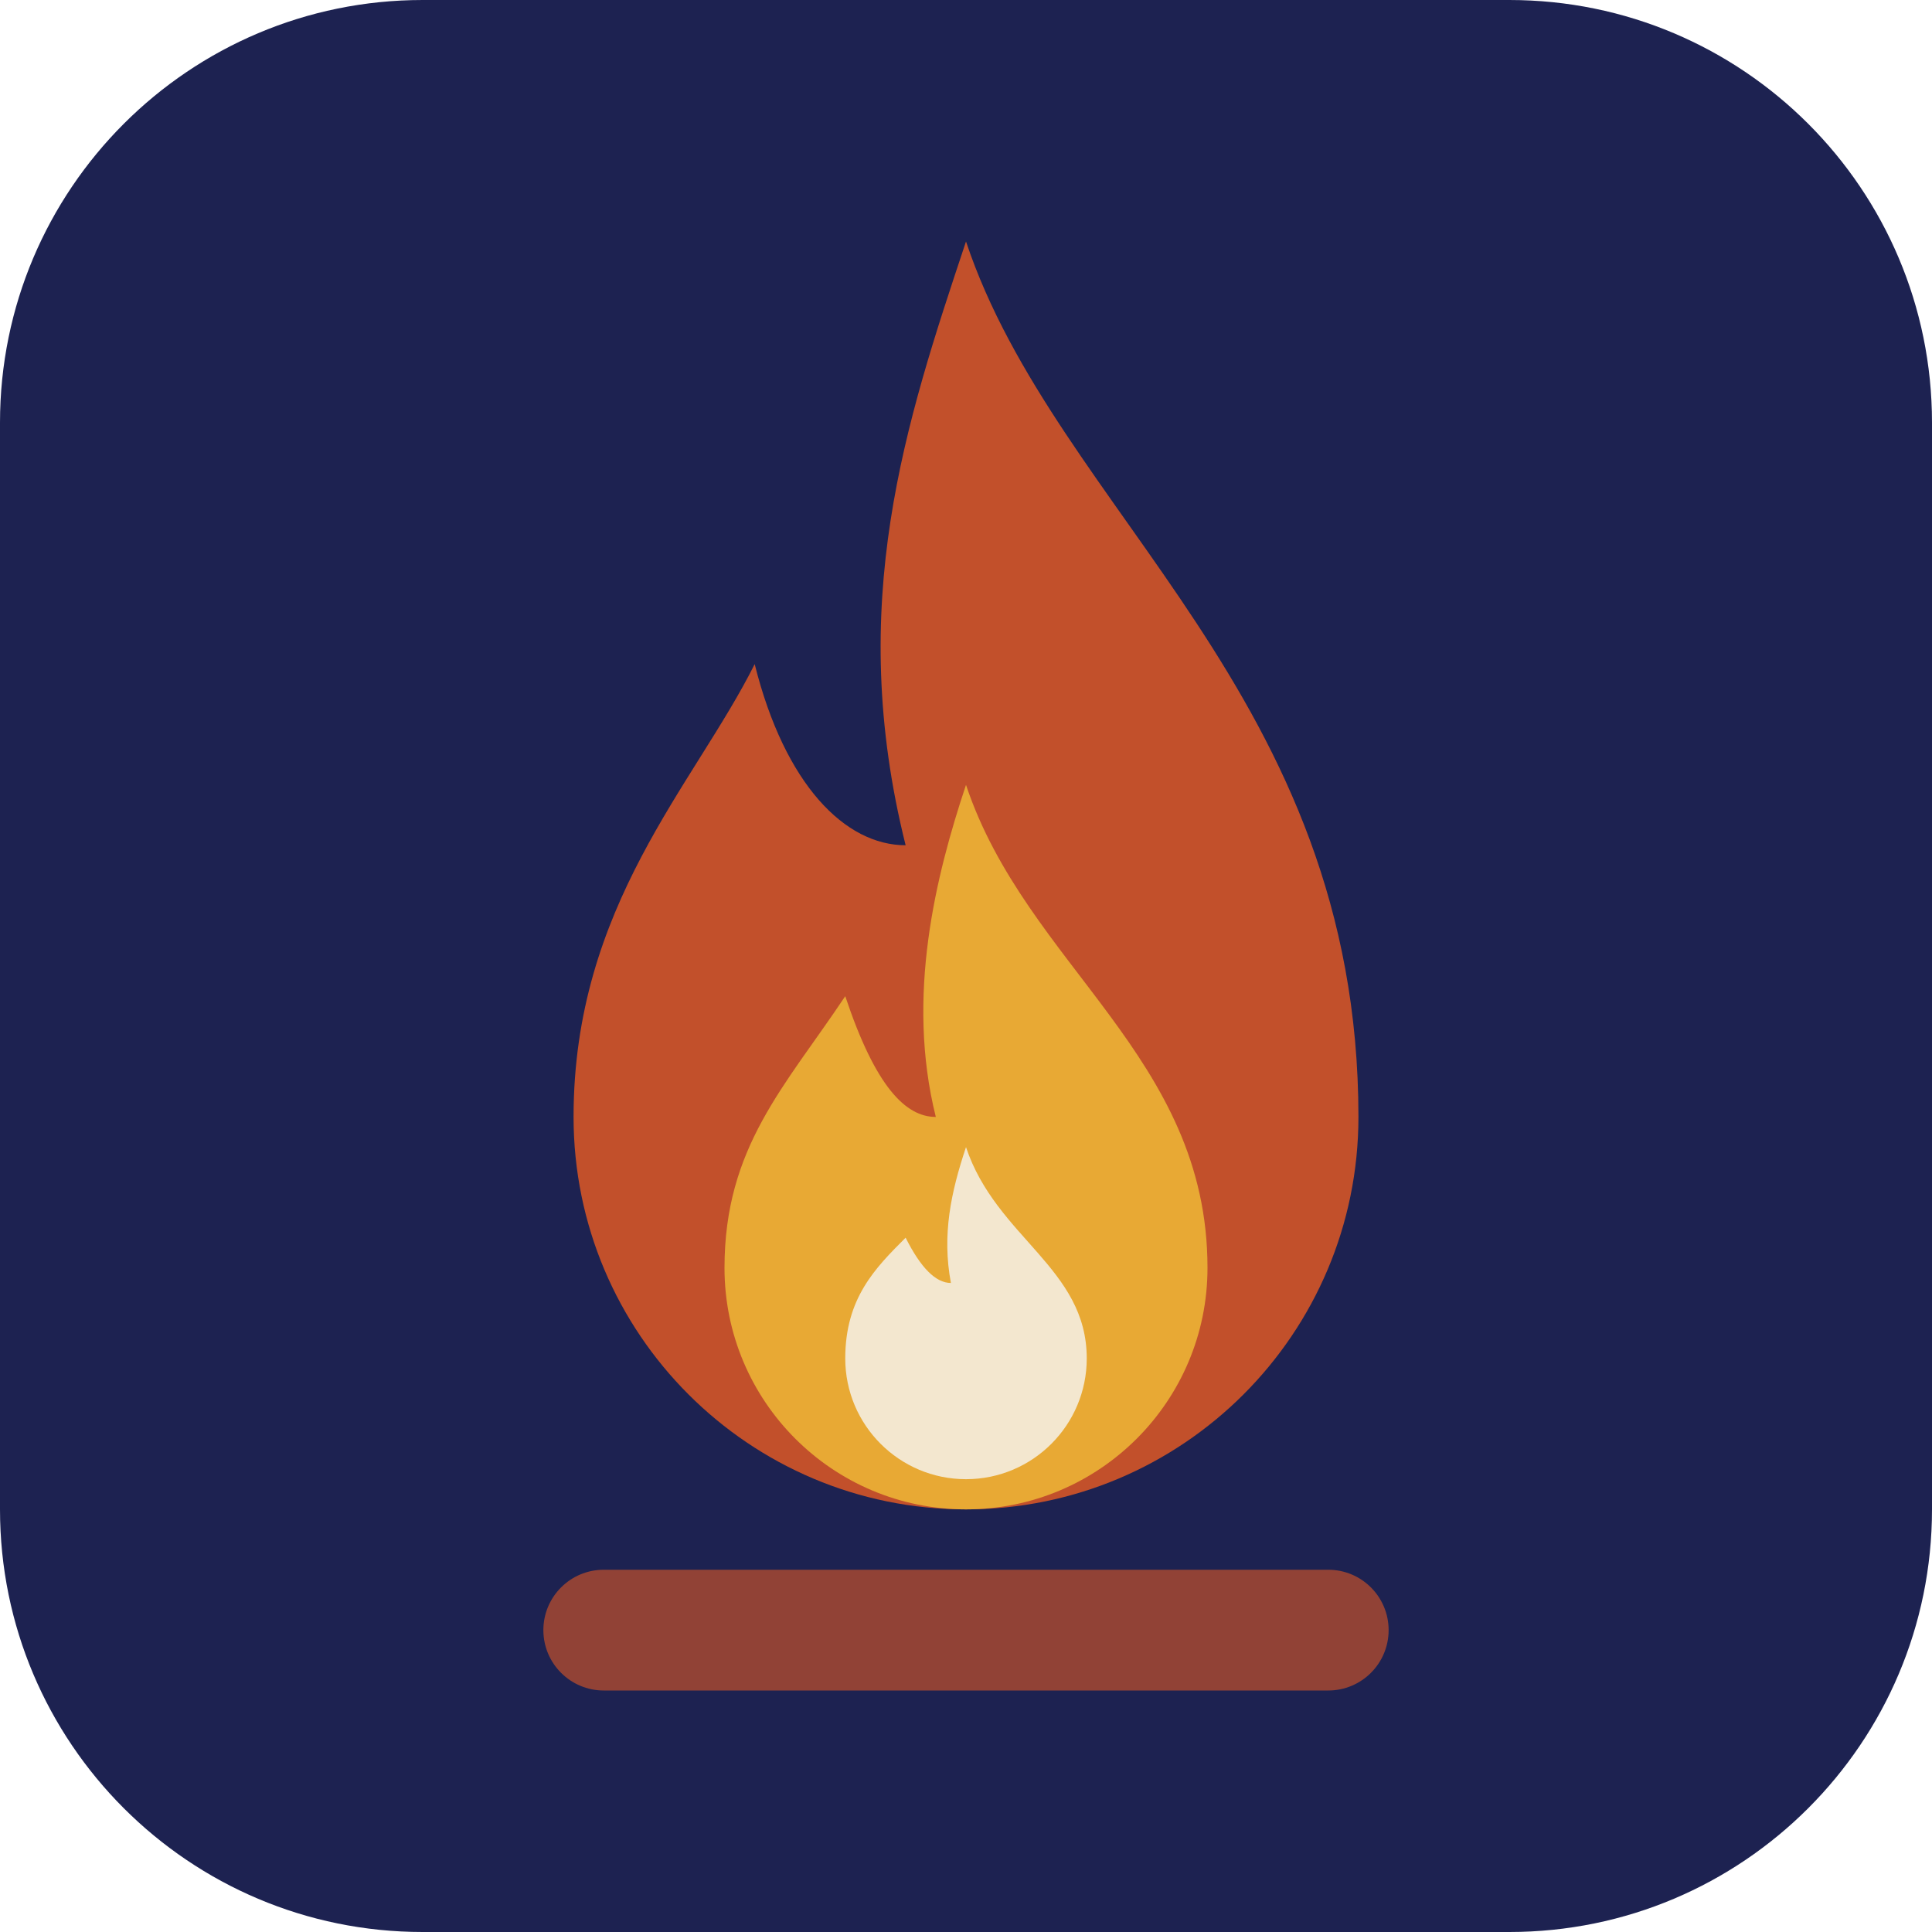
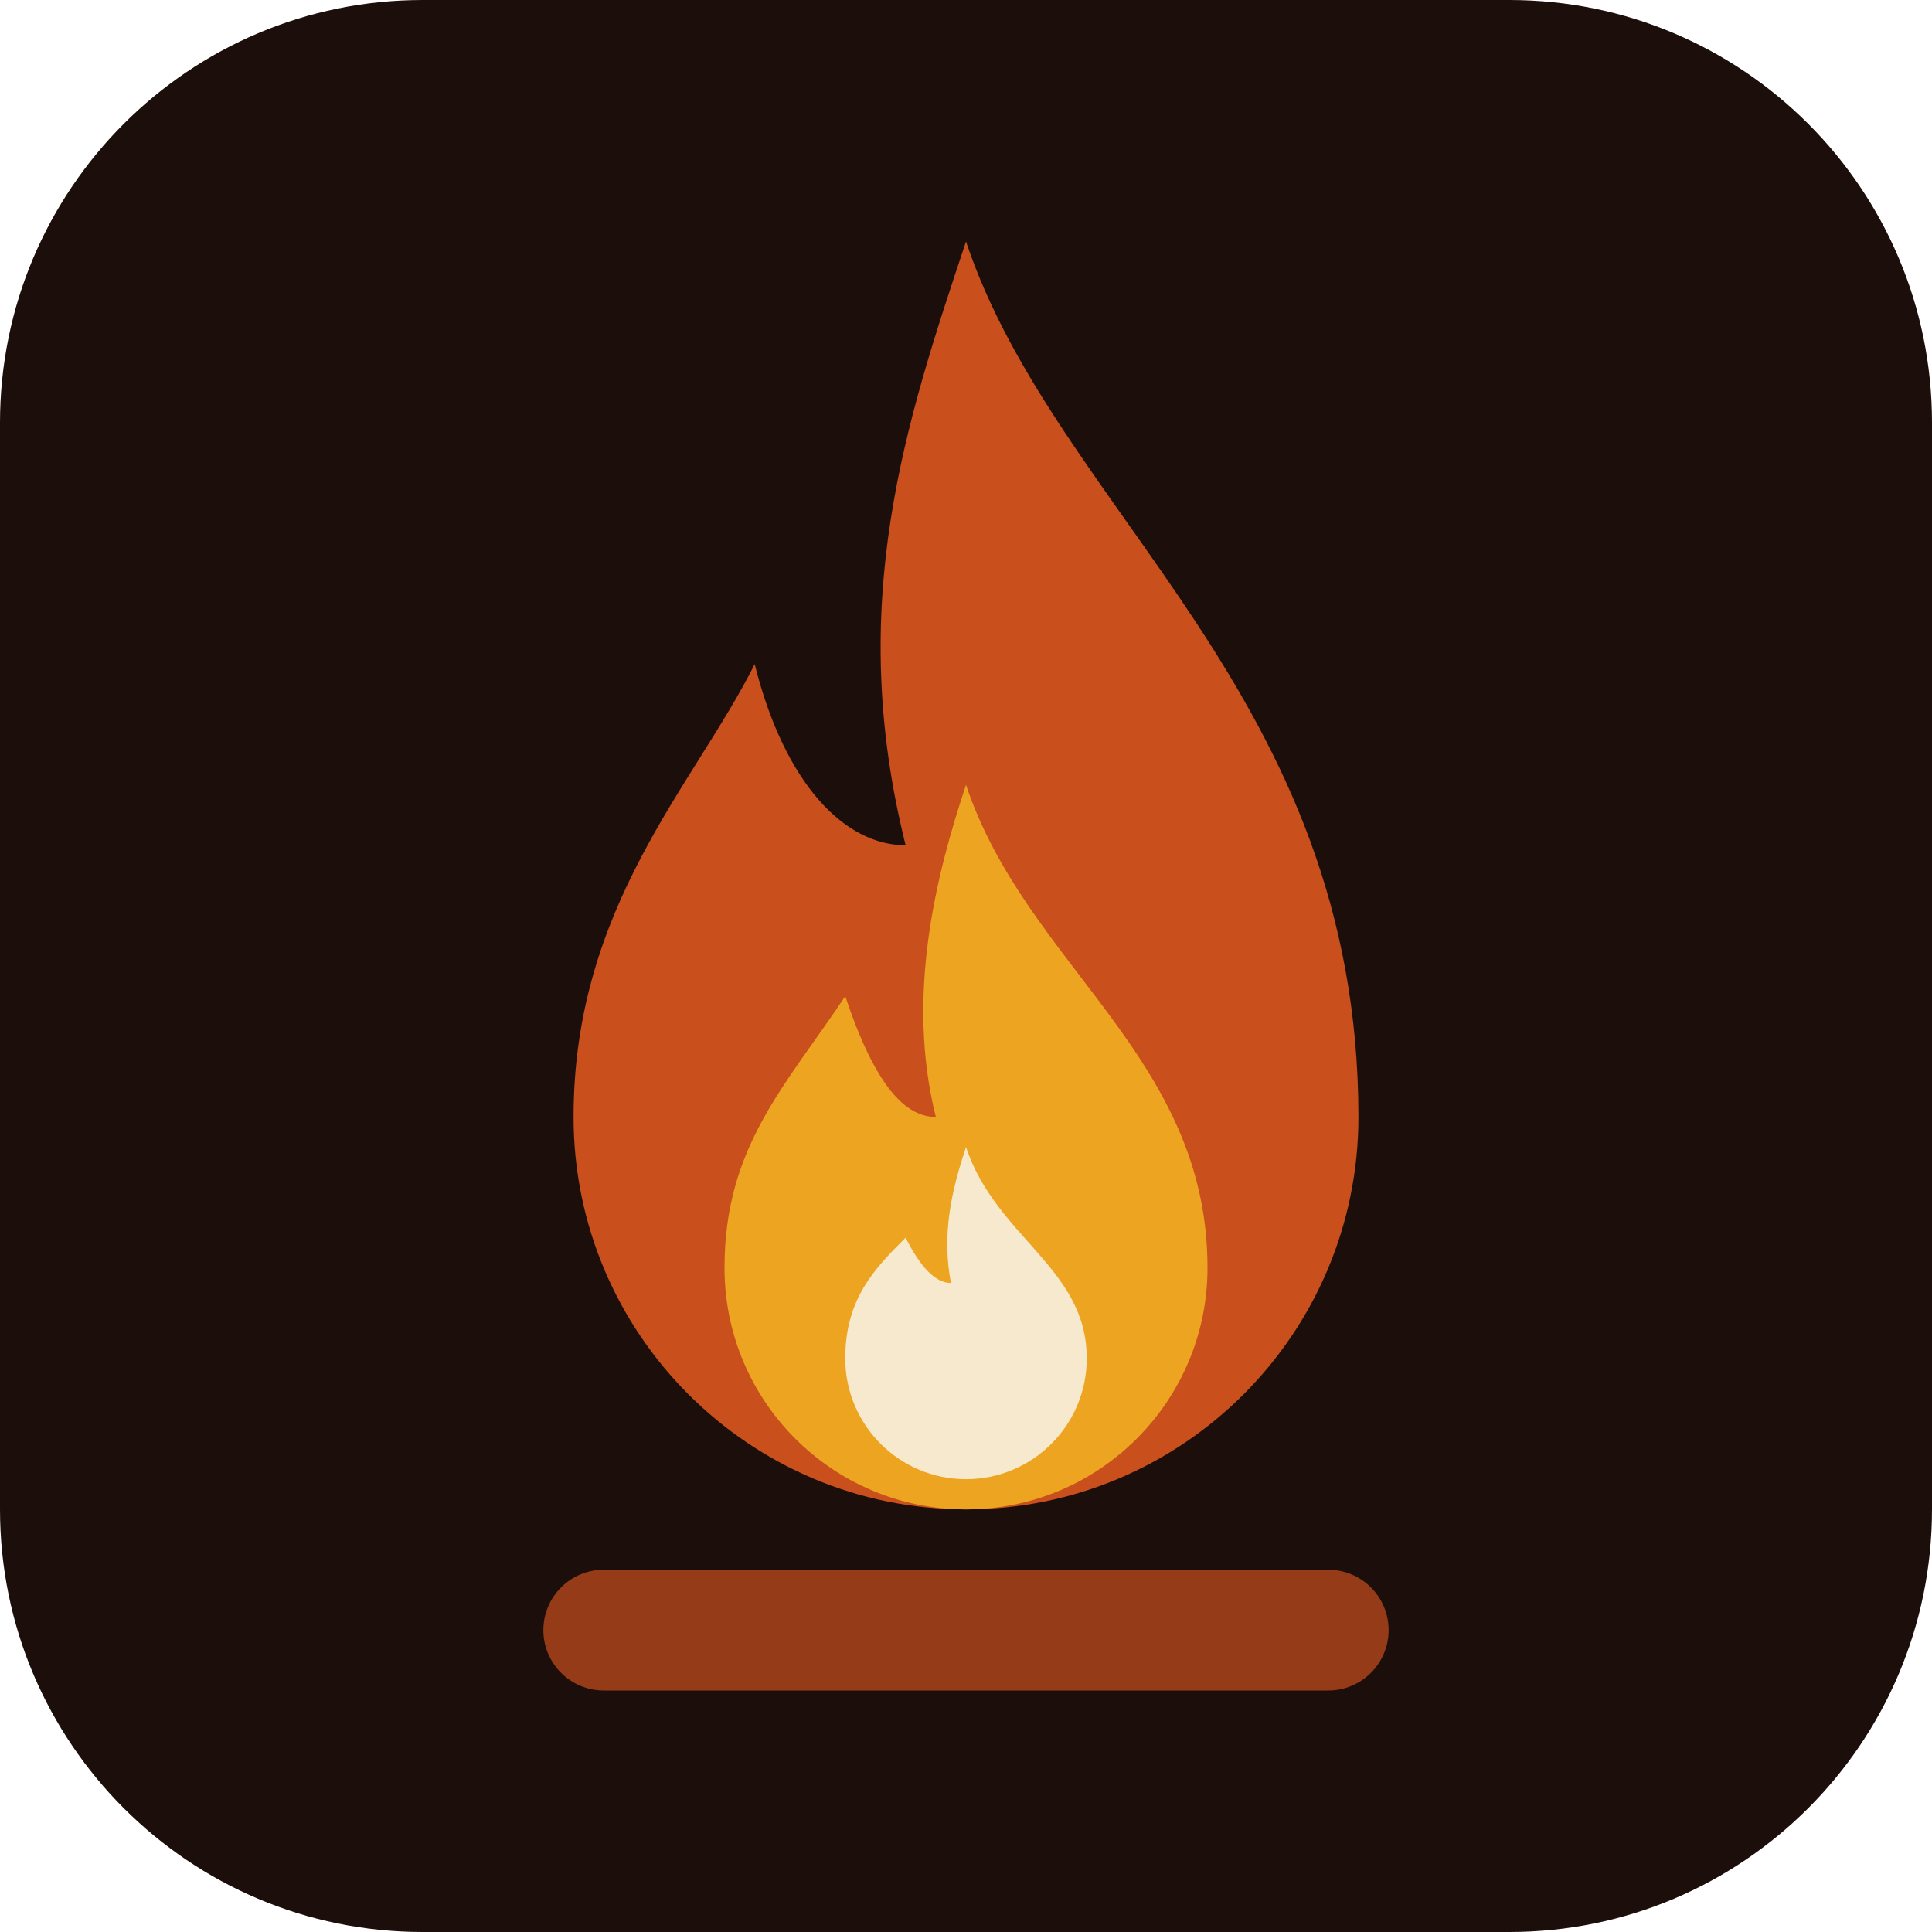
<svg xmlns="http://www.w3.org/2000/svg" viewBox="0 0 64 64">
-   <rect width="64" height="64" rx="14" fill="#1d2251" />
-   <path fill="#c2502b" d="M32 8c3 9 13 15 13 29a13 13 0 0 1-26 0c0-7 4-11 6-15 1 4 3 6 5 6-2-8 0-14 2-20z" />
-   <path fill="#e8a934" d="M32 26c2 6 8 9 8 16a8 8 0 0 1-16 0c0-4 2-6 4-9 1 3 2 4 3 4-1-4 0-8 1-11z" />
-   <path fill="#f3e7cf" d="M32 38c1 3 4 4 4 7a4 4 0 0 1-8 0c0-2 1-3 2-4 .5 1 1 1.5 1.5 1.5-.3-1.6 0-3 .5-4.5z" />
-   <rect x="18" y="52" width="28" height="4" rx="2" fill="#c2502b" opacity=".7" />
+   <rect width="64" height="64" rx="14" fill="#1c0f0b" />
+   <path fill="#c94f1c" d="M32 8c3 9 13 15 13 29a13 13 0 0 1-26 0c0-7 4-11 6-15 1 4 3 6 5 6-2-8 0-14 2-20z" />
+   <path fill="#eda521" d="M32 26c2 6 8 9 8 16a8 8 0 0 1-16 0c0-4 2-6 4-9 1 3 2 4 3 4-1-4 0-8 1-11z" />
+   <path fill="#f7e9cd" d="M32 38c1 3 4 4 4 7a4 4 0 0 1-8 0c0-2 1-3 2-4 .5 1 1 1.5 1.5 1.5-.3-1.6 0-3 .5-4.5z" />
+   <rect x="18" y="52" width="28" height="4" rx="2" fill="#c94f1c" opacity=".7" />
</svg>
